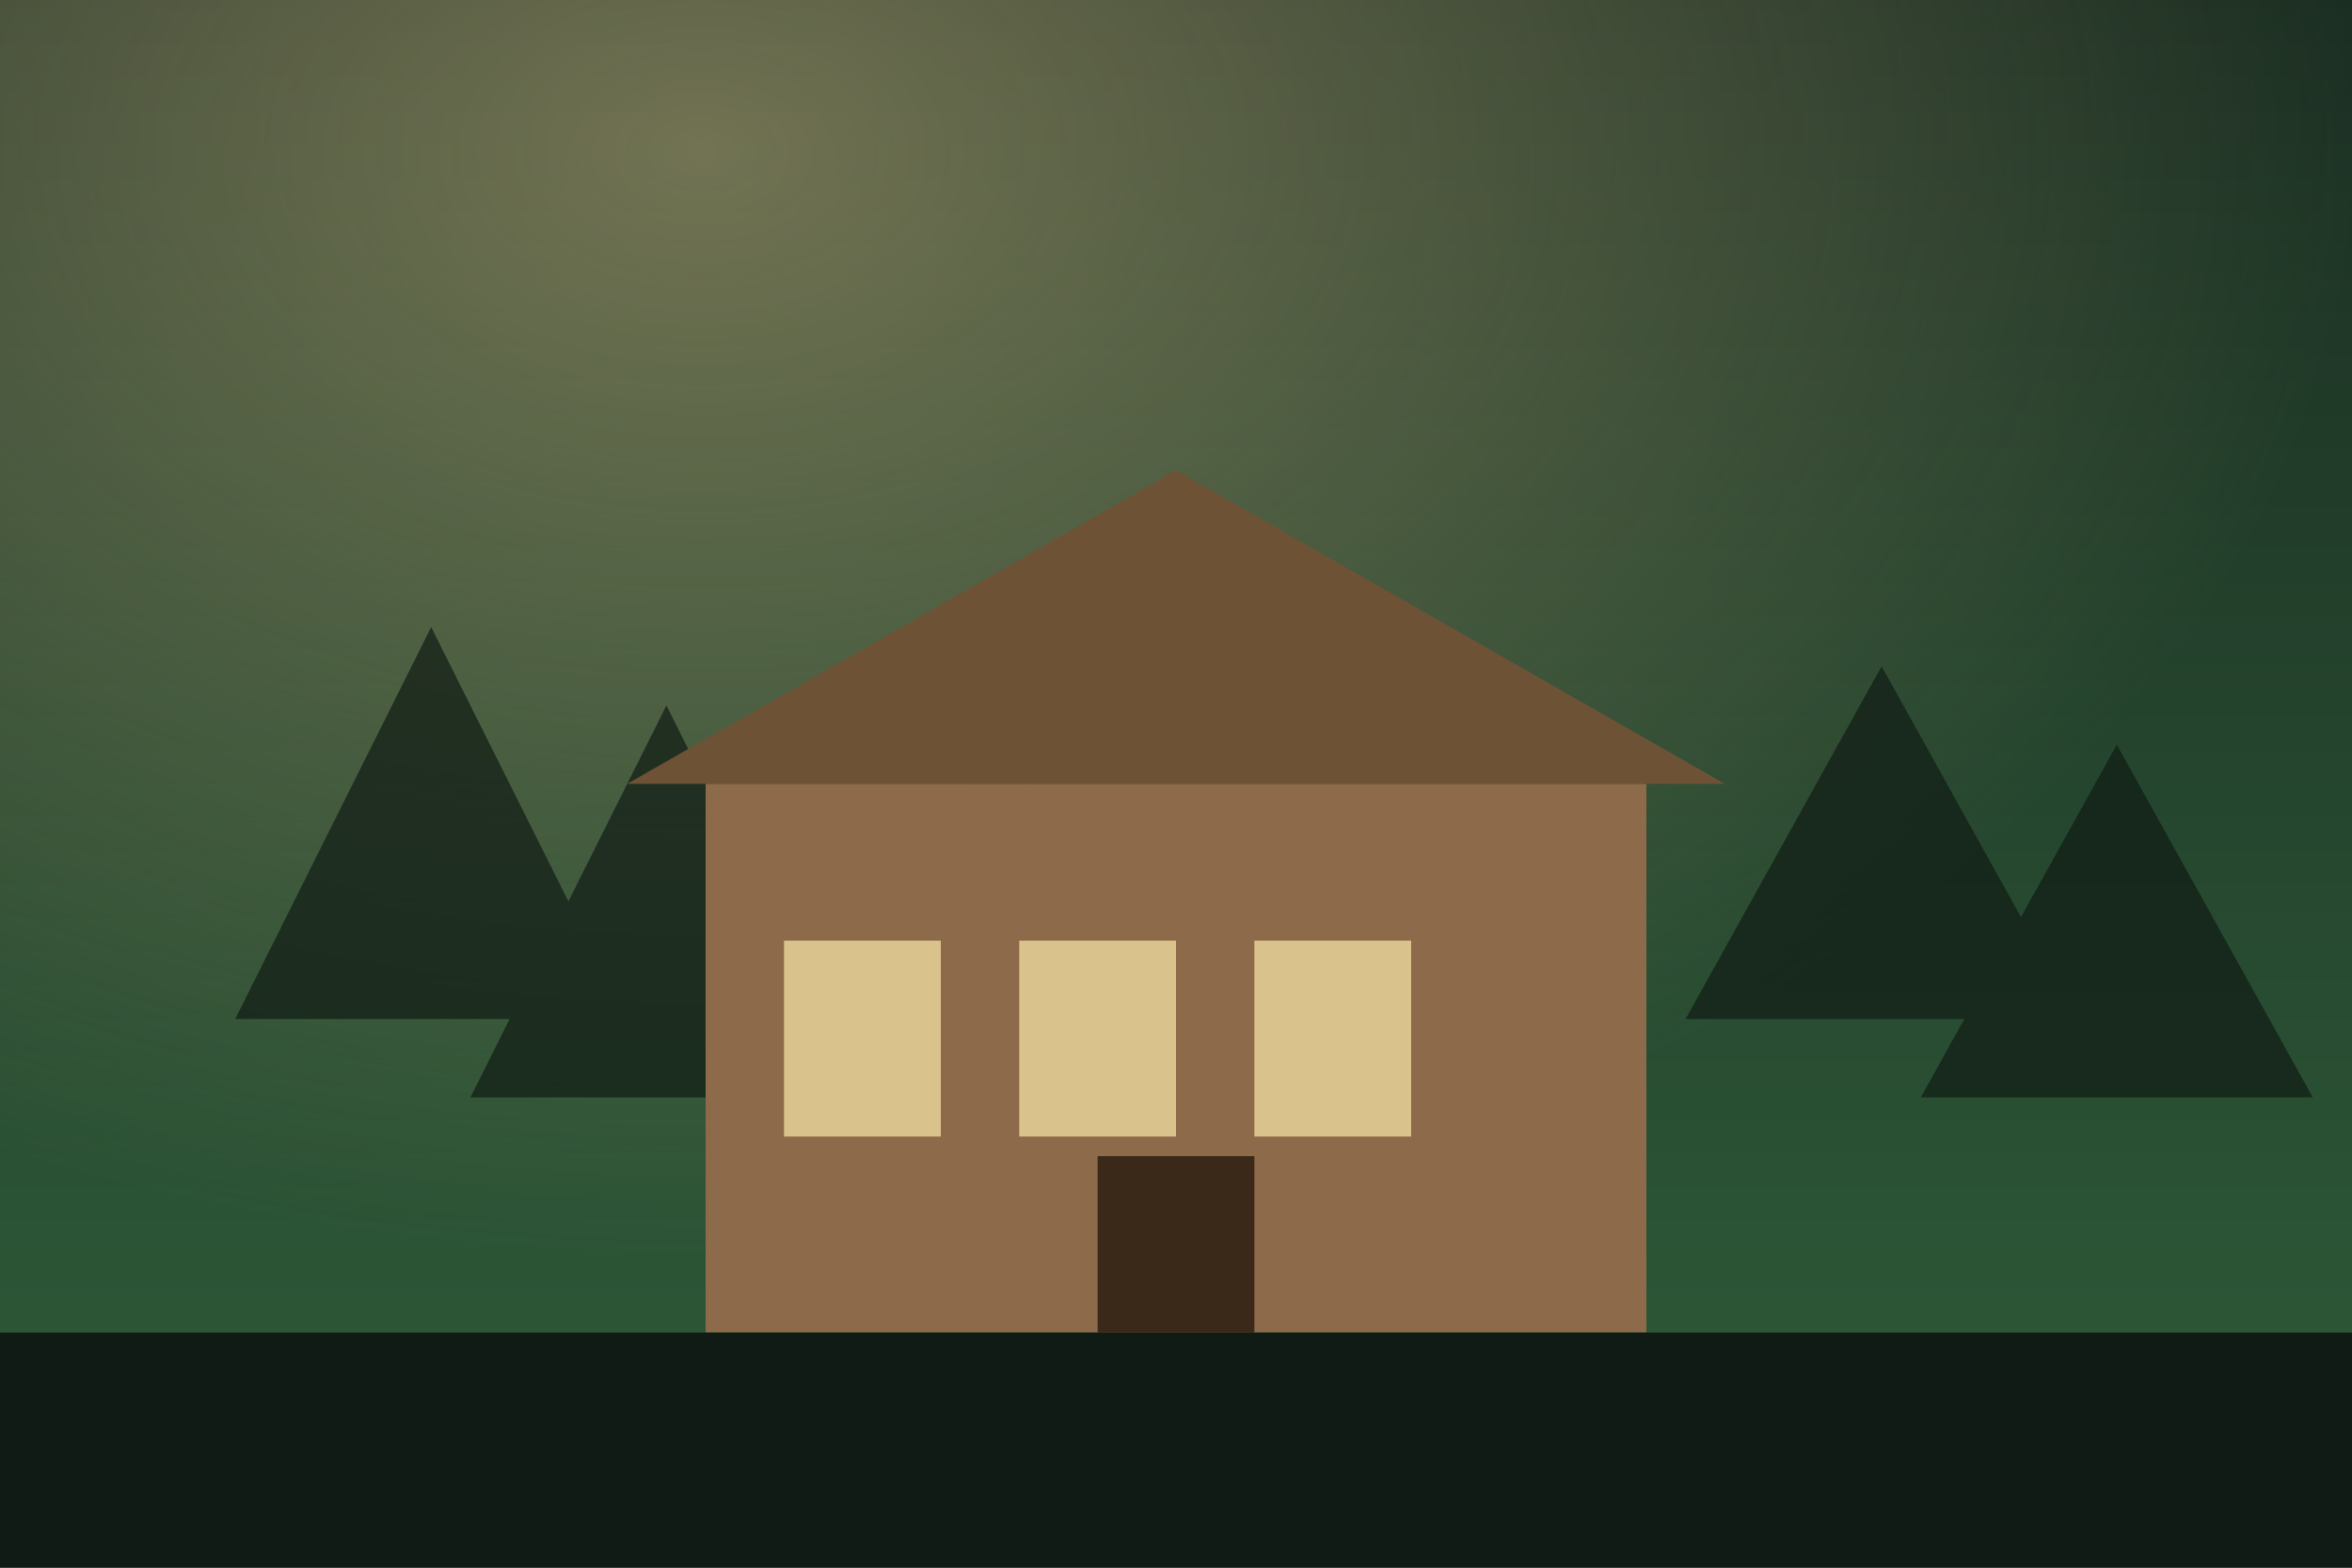
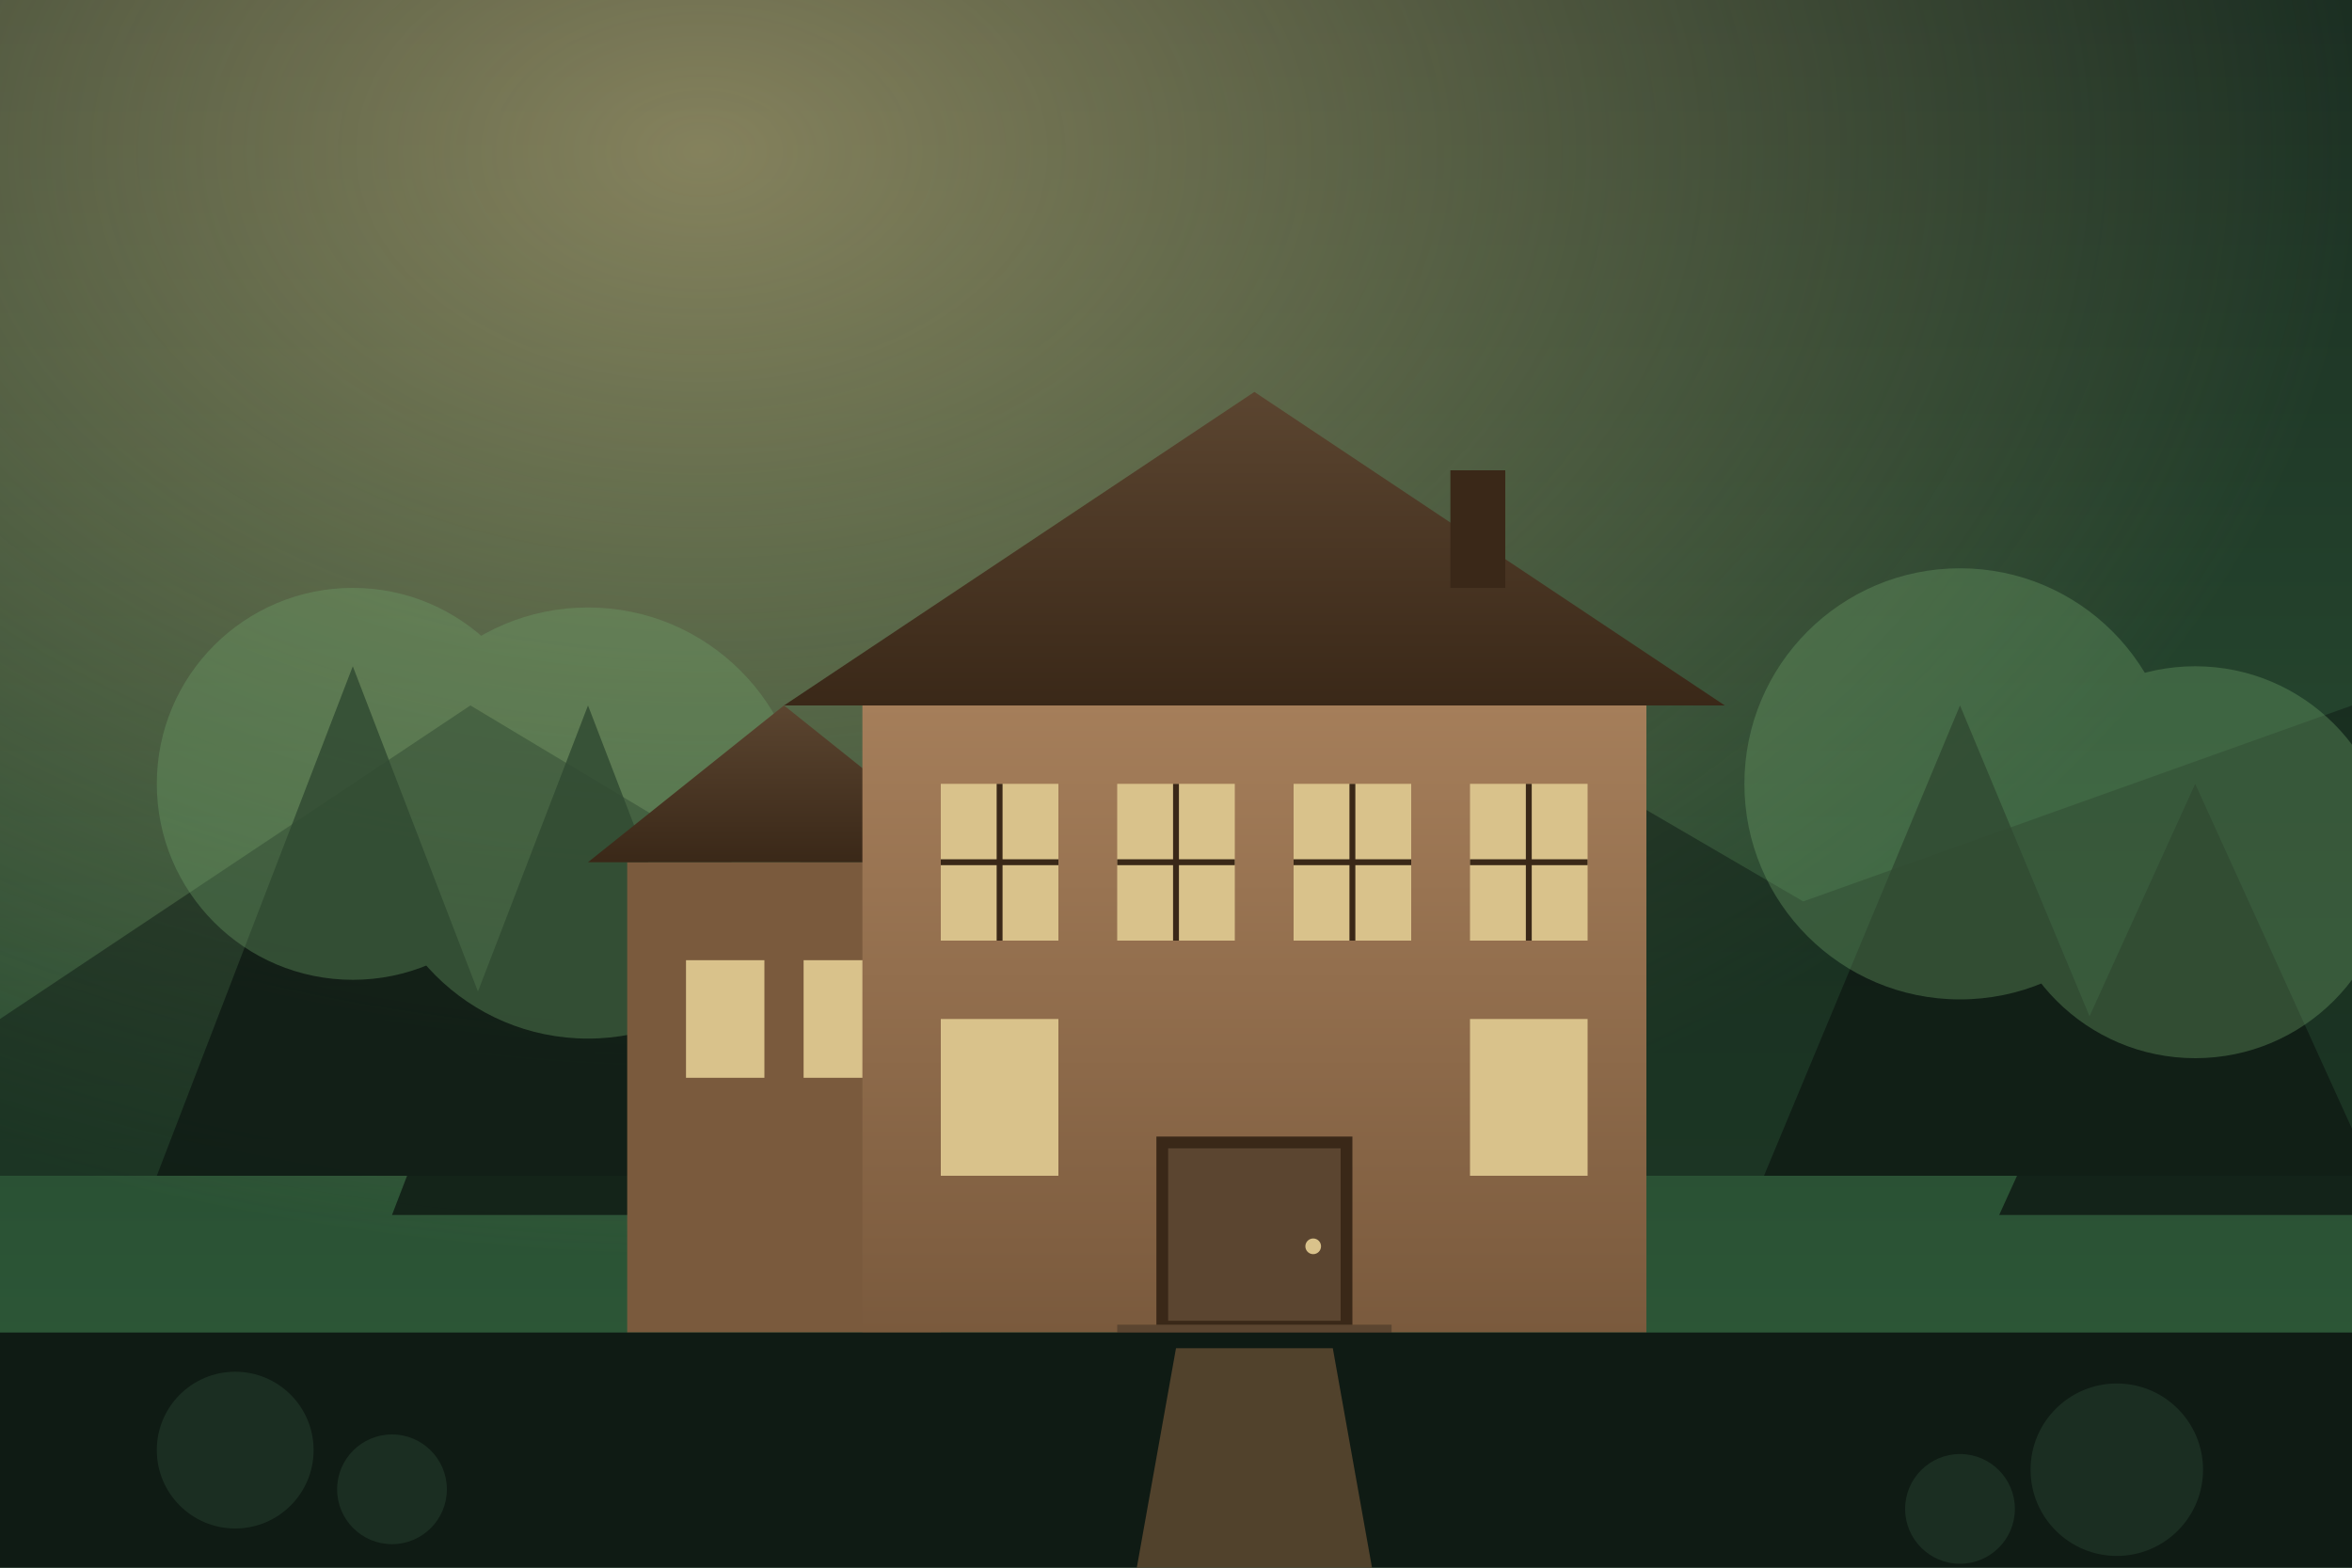
<svg xmlns="http://www.w3.org/2000/svg" viewBox="0 0 600 400" role="img" aria-label="校舎">
  <defs>
    <linearGradient id="sky" x1="0" y1="0" x2="0" y2="1">
      <stop offset="0" stop-color="#1B2E22" />
      <stop offset="1" stop-color="#2F5D3A" />
    </linearGradient>
    <radialGradient id="beam" cx="0.3" cy="0.1" r="0.7">
-       <stop offset="0" stop-color="#D9C28B" stop-opacity="0.45" />
+       <stop offset="0" stop-color="#D9C28B" stop-opacity="0.55" />
      <stop offset="1" stop-color="#D9C28B" stop-opacity="0" />
    </radialGradient>
+     <linearGradient id="wood" x1="0" y1="0" x2="0" y2="1">
+       <stop offset="0" stop-color="#A57E5A" />
+       <stop offset="1" stop-color="#7A5A3D" />
+     </linearGradient>
+     <linearGradient id="roof" x1="0" y1="0" x2="0" y2="1">
+       <stop offset="0" stop-color="#5B4530" />
+       <stop offset="1" stop-color="#3a2818" />
+     </linearGradient>
  </defs>
  <rect width="600" height="400" fill="url(#sky)" />
  <rect width="600" height="400" fill="url(#beam)" />
-   <g fill="#0F1B14" opacity="0.7">
-     <polygon points="60,260 110,160 160,260" />
-     <polygon points="120,280 170,180 220,280" />
-     <polygon points="430,260 480,170 530,260" />
-     <polygon points="490,280 540,190 590,280" />
+   <path d="M0,260 L120,180 L220,240 L340,160 L460,230 L600,180 L600,300 L0,300 Z" fill="rgba(15,27,20,0.5)" />
+   <g fill="#0F1B14" opacity="0.85">
+     <polygon points="40,300 90,170 140,300" />
+     <polygon points="100,310 150,180 200,310" />
+     <polygon points="450,300 500,180 550,300" />
+     <polygon points="510,310 560,200 610,310" />
+   </g>
+   <g fill="#6FA46B" opacity="0.35">
+     <circle cx="90" cy="200" r="50" />
+     <circle cx="150" cy="210" r="55" />
+     <circle cx="500" cy="200" r="55" />
+     <circle cx="560" cy="220" r="50" />
  </g>
  <g>
-     <rect x="180" y="200" width="240" height="140" fill="#8C6A4A" />
-     <polygon points="160,200 300,120 440,200" fill="#6E5236" />
-     <rect x="200" y="240" width="40" height="50" fill="#D9C28B" />
-     <rect x="260" y="240" width="40" height="50" fill="#D9C28B" />
-     <rect x="320" y="240" width="40" height="50" fill="#D9C28B" />
-     <rect x="280" y="295" width="40" height="45" fill="#3a2818" />
+     <rect x="160" y="220" width="80" height="120" fill="#7A5A3D" />
+     <polygon points="150,220 200,180 250,220" fill="url(#roof)" />
+     <rect x="175" y="245" width="20" height="30" fill="#D9C28B" />
+     <rect x="205" y="245" width="20" height="30" fill="#D9C28B" />
+     <rect x="220" y="180" width="200" height="160" fill="url(#wood)" />
+     <polygon points="200,180 320,100 440,180" fill="url(#roof)" />
+     <rect x="370" y="120" width="14" height="30" fill="#3a2818" />
+     <g fill="#D9C28B">
+       <rect x="240" y="200" width="30" height="40" />
+       <rect x="285" y="200" width="30" height="40" />
+       <rect x="330" y="200" width="30" height="40" />
+       <rect x="375" y="200" width="30" height="40" />
+       <rect x="240" y="260" width="30" height="40" />
+       <rect x="375" y="260" width="30" height="40" />
+     </g>
+     <g stroke="#3a2818" stroke-width="1.5" fill="none">
+       <line x1="255" y1="200" x2="255" y2="240" />
+       <line x1="240" y1="220" x2="270" y2="220" />
+       <line x1="300" y1="200" x2="300" y2="240" />
+       <line x1="285" y1="220" x2="315" y2="220" />
+       <line x1="345" y1="200" x2="345" y2="240" />
+       <line x1="330" y1="220" x2="360" y2="220" />
+       <line x1="390" y1="200" x2="390" y2="240" />
+       <line x1="375" y1="220" x2="405" y2="220" />
+     </g>
+     <rect x="295" y="290" width="50" height="50" fill="#3a2818" />
+     <rect x="298" y="293" width="44" height="44" fill="#5B4530" />
+     <circle cx="335" cy="318" r="2" fill="#D9C28B" />
+     <rect x="285" y="338" width="70" height="6" fill="#5B4530" />
  </g>
  <rect y="340" width="600" height="60" fill="#0F1B14" />
+   <polygon points="290,400 350,400 340,344 300,344" fill="#6E5236" opacity="0.7" />
+   <g fill="#1B2E22">
+     <circle cx="60" cy="370" r="20" />
+     <circle cx="540" cy="375" r="22" />
+     <circle cx="100" cy="380" r="14" />
+     <circle cx="500" cy="385" r="14" />
+   </g>
</svg>
